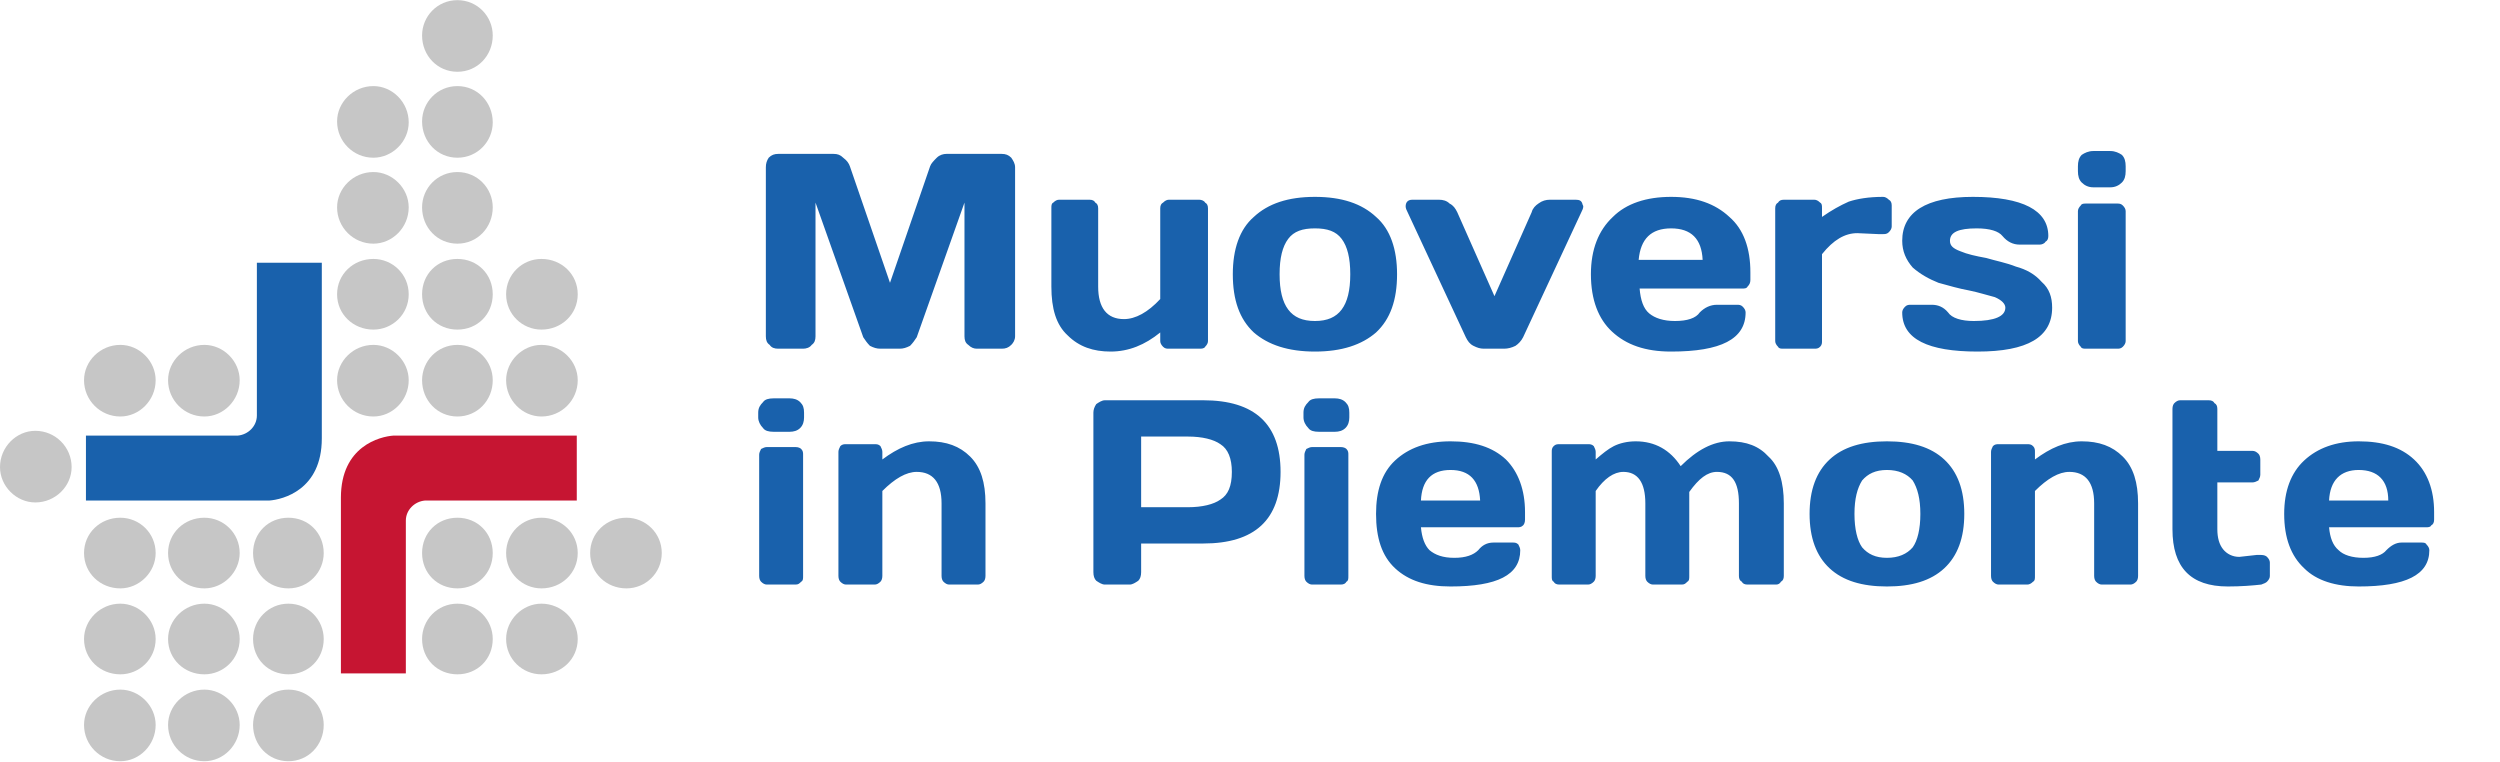
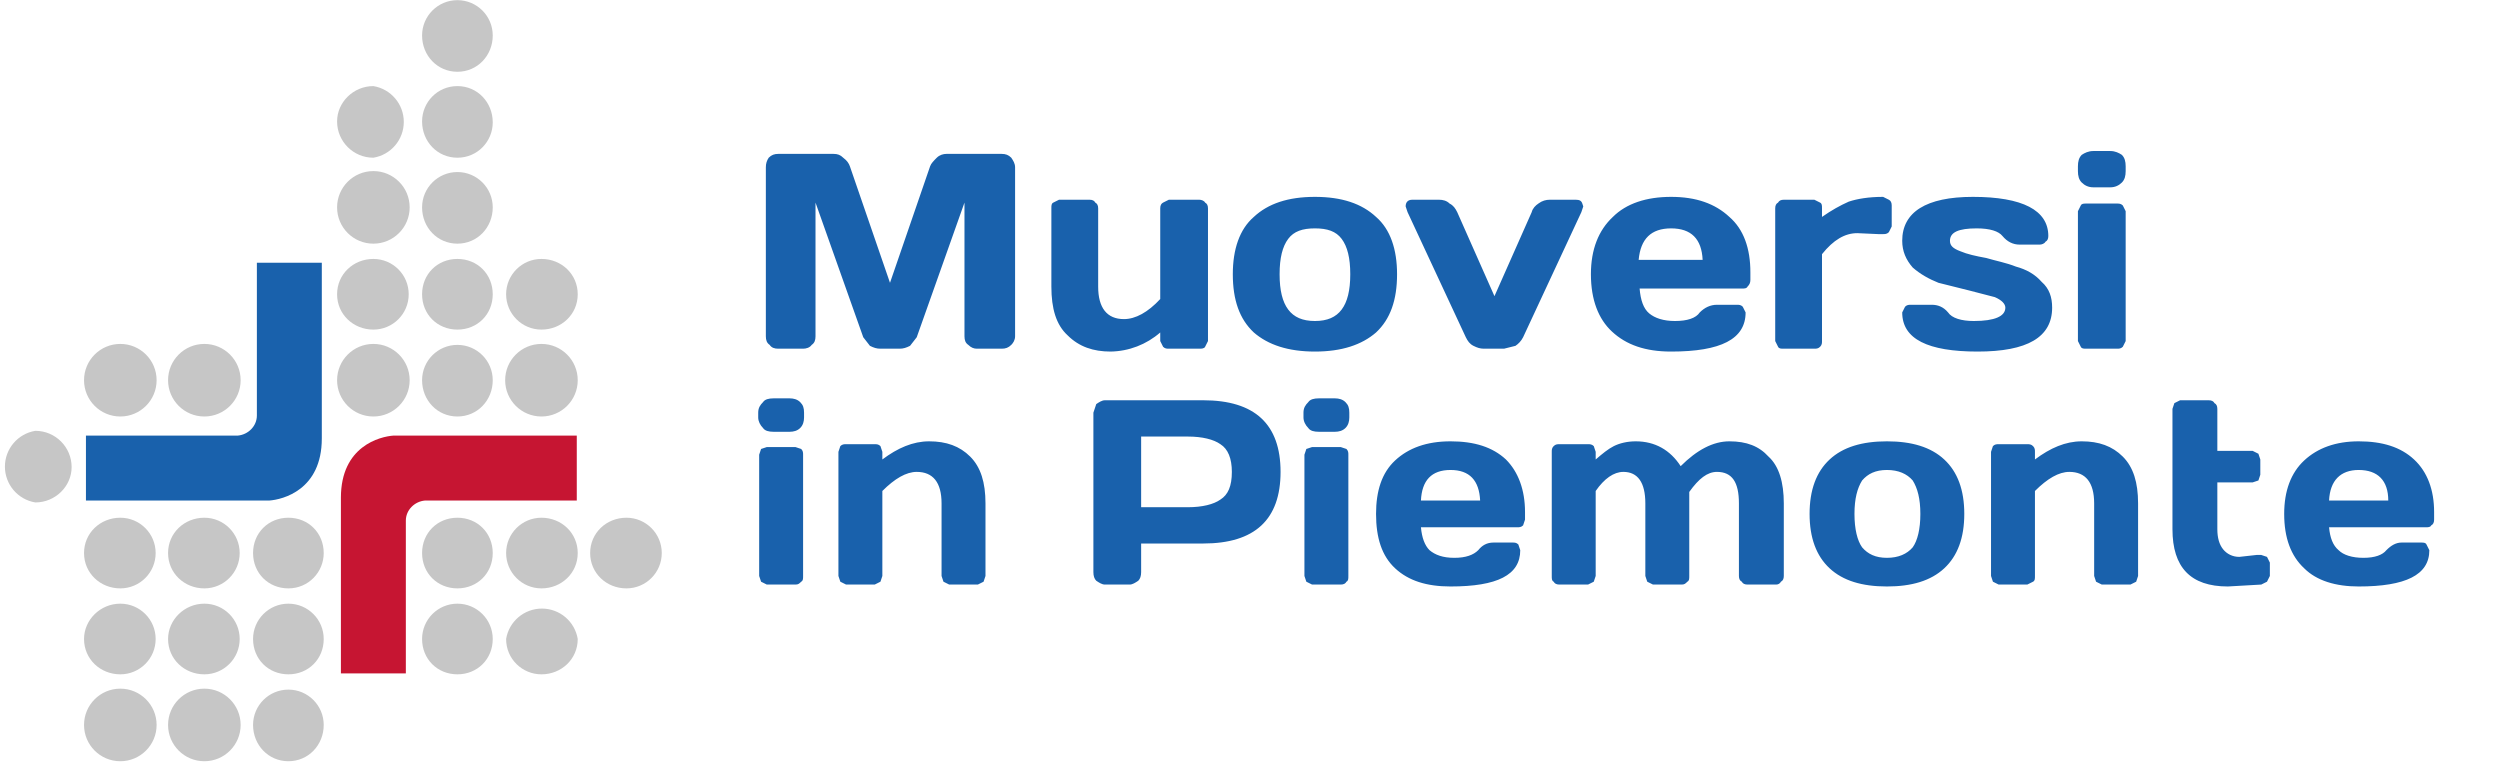
<svg xmlns="http://www.w3.org/2000/svg" width="2548" height="776" shape-rendering="geometricPrecision" text-rendering="geometricPrecision" image-rendering="optimizeQuality" fill-rule="evenodd" clip-rule="evenodd" viewBox="0 0 2618 797">
-   <path fill="#C6C6C6" d="M656 616c20 0 37-16 37-37s-17-37-37-37c-21 0-38 16-38 37s17 37 38 37zM479 75c21 0 37-17 37-38 0-20-16-37-37-37s-37 17-37 37c0 21 16 38 37 38zM479 165c21 0 37-17 37-37 0-21-16-38-37-38s-37 17-37 37c0 21 16 38 37 38zM479 255c21 0 37-17 37-38 0-20-16-37-37-37s-37 17-37 37c0 21 16 38 37 38zM479 345c21 0 37-16 37-37s-16-37-37-37-37 16-37 37 16 37 37 37zM391 345c20 0 37-16 37-37s-17-37-37-37c-21 0-38 16-38 37s17 37 38 37zM479 436c21 0 37-17 37-38 0-20-16-37-37-37s-37 17-37 37c0 21 16 38 37 38zM391 436c20 0 37-17 37-38 0-20-17-37-37-37-21 0-38 17-38 37 0 21 17 38 38 38zM479 616c21 0 37-16 37-37s-16-37-37-37-37 16-37 37 16 37 37 37zM479 706c21 0 37-16 37-37 0-20-16-37-37-37s-37 17-37 37c0 21 16 37 37 37zM391 165c20 0 37-17 37-37 0-21-17-38-37-38-21 0-38 17-38 37 0 21 17 38 38 38zM391 255c20 0 37-17 37-38 0-20-17-37-37-37-21 0-38 17-38 37 0 21 17 38 38 38zM37 526c21 0 38-17 38-37 0-21-17-38-38-38-20 0-37 17-37 38 0 20 17 37 37 37zM302 797c21 0 37-17 37-38 0-20-16-37-37-37s-37 17-37 37c0 21 16 38 37 38zM214 436c20 0 37-17 37-38 0-20-17-37-37-37-21 0-38 17-38 37 0 21 17 38 38 38zM214 616c20 0 37-17 37-37 0-21-17-37-37-37-21 0-38 16-38 37s17 37 38 37zM302 616c21 0 37-17 37-37 0-21-16-37-37-37s-37 16-37 37 16 37 37 37zM214 706c20 0 37-16 37-37 0-20-17-37-37-37-21 0-38 17-38 37 0 21 17 37 38 37zM302 706c21 0 37-16 37-37 0-20-16-37-37-37s-37 17-37 37c0 21 16 37 37 37zM214 797c20 0 37-17 37-38 0-20-17-37-37-37-21 0-38 17-38 37 0 21 17 38 38 38zM126 436c20 0 37-17 37-38 0-20-17-37-37-37-21 0-38 17-38 37 0 21 17 38 38 38zM126 616c20 0 37-17 37-37 0-21-17-37-37-37-21 0-38 16-38 37s17 37 38 37zM126 706c20 0 37-16 37-37 0-20-17-37-37-37-21 0-38 17-38 37 0 21 17 37 38 37zM126 797c20 0 37-17 37-38 0-20-17-37-37-37-21 0-38 17-38 37 0 21 17 38 38 38zM567 345c21 0 38-16 38-37s-17-37-38-37c-20 0-37 16-37 37s17 37 37 37zM567 436c21 0 38-17 38-38 0-20-17-37-38-37-20 0-37 17-37 37 0 21 17 38 37 38zM567 616c21 0 38-16 38-37s-17-37-38-37c-20 0-37 16-37 37s17 37 37 37zM567 706c21 0 38-16 38-37 0-20-17-37-38-37-20 0-37 17-37 37 0 21 17 37 37 37z" />
+   <path fill="#C6C6C6" d="M656 616a37 37 0 1 0 0-74c-21 0-38 16-38 37s17 37 38 37zM479 75c21 0 37-17 37-38a37 37 0 1 0-74 0c0 21 16 38 37 38zm0 90c21 0 37-17 37-37 0-21-16-38-37-38s-37 17-37 37c0 21 16 38 37 38zm0 90c21 0 37-17 37-38a37 37 0 1 0-74 0c0 21 16 38 37 38zm0 90c21 0 37-16 37-37s-16-37-37-37-37 16-37 37 16 37 37 37zm-88 0a37 37 0 1 0 0-74c-21 0-38 16-38 37s17 37 38 37zm88 91c21 0 37-17 37-38a37 37 0 1 0-74 0c0 21 16 38 37 38zm-88 0a38 38 0 1 0-38-38c0 21 17 38 38 38zm88 180c21 0 37-16 37-37s-16-37-37-37-37 16-37 37 16 37 37 37zm0 90c21 0 37-16 37-37a37 37 0 1 0-74 0c0 21 16 37 37 37zm-88-541a38 38 0 0 0 0-75c-21 0-38 17-38 37 0 21 17 38 38 38zm0 90a38 38 0 1 0-38-38c0 21 17 38 38 38zM37 526c21 0 38-17 38-37 0-21-17-38-38-38a38 38 0 0 0 0 75zm265 271c21 0 37-17 37-38a37 37 0 1 0-74 0c0 21 16 38 37 38zm-88-361a38 38 0 1 0-38-38c0 21 17 38 38 38zm0 180a37 37 0 1 0 0-74c-21 0-38 16-38 37s17 37 38 37zm88 0c21 0 37-17 37-37 0-21-16-37-37-37s-37 16-37 37 16 37 37 37zm-88 90a37 37 0 1 0 0-74c-21 0-38 17-38 37 0 21 17 37 38 37zm88 0c21 0 37-16 37-37a37 37 0 1 0-74 0c0 21 16 37 37 37zm-88 91a38 38 0 1 0-38-38c0 21 17 38 38 38zm-88-361a38 38 0 1 0-38-38c0 21 17 38 38 38zm0 180a37 37 0 1 0 0-74c-21 0-38 16-38 37s17 37 38 37zm0 90a37 37 0 1 0 0-74c-21 0-38 17-38 37 0 21 17 37 38 37zm0 91a38 38 0 1 0-38-38c0 21 17 38 38 38zm441-452c21 0 38-16 38-37s-17-37-38-37a37 37 0 1 0 0 74zm0 91c21 0 38-17 38-38a38 38 0 1 0-38 38zm0 180c21 0 38-16 38-37s-17-37-38-37a37 37 0 1 0 0 74zm0 90c21 0 38-16 38-37a38 38 0 0 0-75 0c0 21 17 37 37 37z" />
  <path fill="#1961AC" d="M337 275h-68v160c0 11-9 20-20 21H90v68h192c14-1 55-11 55-65V275z" />
-   <path fill="#C61532" d="M357 705h68V552v-7c0-11 9-20 20-21h159v-68H412c-14 1-55 11-55 65v184z" />
-   <g fill="#1961AC" fill-rule="nonzero">
-     <path d="M794 437v-5c0-5 2-8 5-11 2-3 6-4 11-4h17c4 0 8 1 11 4s4 6 4 11v5c0 4-1 8-4 11s-7 4-11 4h-17c-5 0-9-1-11-4-3-3-5-7-5-11zm1 166V476c0-2 1-4 2-6 2-1 4-2 6-2h30c3 0 5 1 6 2 2 2 2 4 2 6v127c0 3 0 5-2 6-2 2-3 3-6 3h-30c-2 0-4-1-6-3-1-1-2-3-2-6zM878 603V473c0-2 1-4 2-6 2-2 4-2 6-2h30c2 0 4 0 6 2 1 2 2 4 2 6v8c16-12 32-19 49-19 18 0 32 5 43 16s16 27 16 49v76c0 3-1 5-2 6-2 2-4 3-6 3h-30c-2 0-4-1-6-3-1-1-2-3-2-6v-76c0-22-9-33-26-33-11 0-23 7-36 20v89c0 3-1 5-2 6-2 2-4 3-6 3h-30c-2 0-4-1-6-3-1-1-2-3-2-6zM1145 599V432c0-3 1-6 3-9 3-2 6-4 9-4h103c54 0 81 25 81 75s-27 75-81 75h-65v30c0 4-1 7-3 9-3 2-6 4-9 4h-26c-3 0-6-2-9-4-2-2-3-5-3-9zm50-68h49c15 0 27-3 34-8 8-5 12-14 12-29 0-14-4-24-12-29-7-5-19-8-34-8h-49v74zM1365 437v-5c0-5 2-8 5-11 2-3 6-4 11-4h17c4 0 8 1 11 4s4 6 4 11v5c0 4-1 8-4 11s-7 4-11 4h-17c-5 0-9-1-11-4-3-3-5-7-5-11zm1 166V476c0-2 1-4 2-6 2-1 4-2 6-2h30c3 0 5 1 6 2 2 2 2 4 2 6v127c0 3 0 5-2 6-1 2-3 3-6 3h-30c-2 0-4-1-6-3-1-1-2-3-2-6zM1461 595c-14-13-20-32-20-57 0-24 6-43 20-56s33-20 58-20 44 6 58 19c13 13 20 32 20 55v8c0 3-1 5-2 6-2 2-4 2-6 2h-101c1 11 4 19 9 24 6 5 14 8 26 8s20-3 25-8c4-5 9-8 16-8h20c2 0 4 0 6 2 1 2 2 4 2 6 0 26-24 38-73 38-25 0-44-6-58-19zm27-71h62c-1-21-11-32-31-32s-30 11-31 32zM1625 603V473c0-2 0-4 2-6s4-2 6-2h30c2 0 4 0 6 2 1 2 2 4 2 6v8c7-6 13-11 19-14s14-5 23-5c20 0 36 9 47 26 17-17 34-26 51-26 18 0 31 5 41 16 11 10 16 27 16 49v76c0 3-1 5-3 6-1 2-3 3-5 3h-30c-3 0-5-1-6-3-2-1-3-3-3-6v-76c0-22-7-33-23-33-10 0-19 7-29 21v88c0 3 0 5-2 6-2 2-3 3-6 3h-30c-2 0-4-1-6-3-1-1-2-3-2-6v-76c0-22-8-33-23-33-10 0-20 7-29 20v89c0 3-1 5-2 6-2 2-4 3-6 3h-30c-3 0-5-1-6-3-2-1-2-3-2-6zM1916 595c-14-13-21-32-21-57s7-44 21-57 34-19 60-19 46 6 60 19 21 32 21 57-7 44-21 57-34 19-60 19-46-6-60-19zm34-92c-5 8-8 19-8 35s3 28 8 35c6 7 14 11 26 11s21-4 27-11c5-7 8-19 8-35s-3-27-8-35c-6-7-15-11-27-11s-20 4-26 11zM2085 603V473c0-2 1-4 2-6 2-2 4-2 6-2h30c2 0 4 0 6 2s2 4 2 6v8c16-12 32-19 49-19 18 0 32 5 43 16s16 27 16 49v76c0 3-1 5-2 6-2 2-4 3-6 3h-30c-2 0-4-1-6-3-1-1-2-3-2-6v-76c0-22-9-33-26-33-11 0-23 7-36 20v89c0 3 0 5-2 6-2 2-4 3-6 3h-30c-2 0-4-1-6-3-1-1-2-3-2-6zM2345 583l18-2h5c3 0 5 1 6 2 2 2 3 4 3 6v14c0 2-1 4-3 6-1 1-3 2-6 3-9 1-21 2-35 2-39 0-58-20-58-60V428c0-3 1-5 2-6 2-2 4-3 6-3h30c3 0 5 1 6 3 2 1 3 3 3 6v44h37c2 0 4 1 6 3 1 1 2 3 2 6v16c0 2-1 4-2 6-2 1-4 2-6 2h-37v49c0 9 2 16 6 21s10 8 17 8zM2413 595c-14-13-21-32-21-57 0-24 7-43 21-56s33-20 57-20c25 0 44 6 58 19s21 32 21 55v8c0 3-1 5-3 6-1 2-3 2-6 2h-101c1 11 4 19 10 24 5 5 14 8 26 8s20-3 24-8c5-5 10-8 16-8h20c3 0 5 0 6 2 2 2 3 4 3 6 0 26-25 38-74 38-24 0-44-6-57-19zm26-71h62c0-21-11-32-31-32-19 0-30 11-31 32zM802 352V175c0-4 1-7 3-10 3-3 6-4 10-4h58c4 0 7 1 10 4 4 3 6 6 7 9l42 122 42-122c1-3 4-6 7-9s7-4 10-4h58c4 0 7 1 10 4 2 3 4 6 4 10v177c0 4-2 7-4 9-3 3-6 4-10 4h-26c-3 0-6-1-9-4-3-2-4-5-4-9V212l-50 141c-2 3-4 6-7 9-4 2-7 3-11 3h-20c-4 0-7-1-11-3-3-3-5-6-7-9l-50-141v140c0 4-1 7-4 9-2 3-6 4-9 4h-26c-4 0-7-1-9-4-3-2-4-5-4-9zM1101 300v-82c0-3 0-5 2-6 2-2 4-3 6-3h32c3 0 5 1 6 3 2 1 3 3 3 6v82c0 22 9 34 27 34 12 0 25-7 38-21v-95c0-3 1-5 3-6 2-2 4-3 6-3h32c2 0 5 1 6 3 2 1 3 3 3 6v139c0 2-1 4-3 6-1 2-4 2-6 2h-32c-2 0-4 0-6-2s-3-4-3-6v-9c-16 13-33 20-52 20-18 0-33-5-45-17-12-11-17-28-17-51zM1313 348c-15-14-22-34-22-61 0-26 7-47 22-60 15-14 36-21 64-21s49 7 64 21c15 13 22 34 22 60 0 27-7 47-22 61-15 13-36 20-64 20s-49-7-64-20zm36-98c-6 8-9 20-9 37s3 29 9 37 15 12 28 12 22-4 28-12 9-20 9-37-3-29-9-37-15-11-28-11-22 3-28 11zM1479 209h28c4 0 8 1 11 4 4 2 6 5 8 9l39 88 39-88c1-4 4-7 7-9 4-3 8-4 12-4h27c4 0 6 1 7 4 0 1 1 2 1 3 0 2-1 4-2 6l-61 131c-2 4-5 7-8 9-4 2-8 3-12 3h-21c-4 0-7-1-11-3s-6-5-8-9l-61-131c-1-2-2-4-2-6 0-4 2-7 7-7zM1688 347c-14-13-22-33-22-60 0-26 8-46 23-60 14-14 35-21 61-21s46 7 61 21c15 13 22 33 22 58v8c0 3-1 5-3 7-1 2-3 2-6 2h-107c1 12 4 21 10 26s15 8 27 8c13 0 22-3 26-9 5-5 11-8 18-8h21c2 0 4 0 6 2s3 4 3 6c0 28-26 41-78 41-27 0-47-7-62-21zm28-75h67c-1-22-12-33-33-33s-32 11-34 33zM1967 245l-22-1c-13 0-25 7-37 22v91c0 2 0 4-2 6s-4 2-6 2h-32c-3 0-5 0-6-2-2-2-3-4-3-6V218c0-3 1-5 3-6 1-2 3-3 6-3h32c2 0 4 1 6 3 2 1 2 3 2 6v9c10-7 19-12 28-16 9-3 21-5 36-5 2 0 4 1 6 3 2 1 3 3 3 6v22c0 2-1 4-3 6s-4 2-6 2h-5zM1992 252c0-30 25-46 74-46 52 0 79 14 79 41 0 3-1 5-3 6-1 2-4 3-6 3h-21c-7 0-13-3-18-9-4-5-13-8-27-8-19 0-28 4-28 13 0 5 3 8 11 11 7 3 16 5 27 7 10 3 21 5 31 9 11 3 20 8 27 16 8 7 11 16 11 27 0 31-26 46-78 46s-79-13-79-41c0-2 1-4 3-6s4-2 6-2h22c6 0 12 2 17 8 4 6 14 9 27 9 22 0 33-5 33-14 0-4-4-8-11-11-8-2-17-5-27-7-11-2-21-5-32-8-10-4-19-9-27-16-7-8-11-17-11-28zM2176 179v-5c0-5 1-9 4-12 3-2 7-4 12-4h18c5 0 9 2 12 4 3 3 4 7 4 12v5c0 5-1 9-4 12s-7 5-12 5h-18c-5 0-9-2-12-5s-4-7-4-12zm0 178V221c0-2 1-4 3-6 1-2 3-2 6-2h32c2 0 4 0 6 2s3 4 3 6v136c0 2-1 4-3 6s-4 2-6 2h-32c-3 0-5 0-6-2-2-2-3-4-3-6z" />
-   </g>
+   <path fill="#C61532" d="M357 705h68V545c0-11 9-20 20-21h159v-68H412c-14 1-55 11-55 65v184z" />
+   <path d="M794 437v-5c0-5 2-8 5-11 2-3 6-4 11-4h17c4 0 8 1 11 4s4 6 4 11v5c0 4-1 8-4 11s-7 4-11 4h-17c-5 0-9-1-11-4-3-3-5-7-5-11zm1 166V476l2-6 6-2h30l6 2c2 2 2 4 2 6v127c0 3 0 5-2 6-2 2-3 3-6 3h-30l-6-3-2-6zm83 0V473l2-6c2-2 4-2 6-2h30c2 0 4 0 6 2l2 6v8c16-12 32-19 49-19 18 0 32 5 43 16s16 27 16 49v76l-2 6-6 3h-30l-6-3-2-6v-76c0-22-9-33-26-33-11 0-23 7-36 20v89l-2 6-6 3h-30l-6-3-2-6zm267-4V432l3-9c3-2 6-4 9-4h103c54 0 81 25 81 75s-27 75-81 75h-65v30c0 4-1 7-3 9-3 2-6 4-9 4h-26c-3 0-6-2-9-4-2-2-3-5-3-9zm50-68h49c15 0 27-3 34-8 8-5 12-14 12-29 0-14-4-24-12-29-7-5-19-8-34-8h-49v74zm170-94v-5c0-5 2-8 5-11 2-3 6-4 11-4h17c4 0 8 1 11 4s4 6 4 11v5c0 4-1 8-4 11s-7 4-11 4h-17c-5 0-9-1-11-4-3-3-5-7-5-11zm1 166V476l2-6 6-2h30l6 2c2 2 2 4 2 6v127c0 3 0 5-2 6-1 2-3 3-6 3h-30l-6-3-2-6zm95-8c-14-13-20-32-20-57 0-24 6-43 20-56s33-20 58-20 44 6 58 19c13 13 20 32 20 55v8l-2 6c-2 2-4 2-6 2h-101c1 11 4 19 9 24 6 5 14 8 26 8s20-3 25-8c4-5 9-8 16-8h20c2 0 4 0 6 2l2 6c0 26-24 38-73 38-25 0-44-6-58-19zm27-71h62c-1-21-11-32-31-32s-30 11-31 32zm137 79V473c0-2 0-4 2-6s4-2 6-2h30c2 0 4 0 6 2l2 6v8c7-6 13-11 19-14s14-5 23-5c20 0 36 9 47 26 17-17 34-26 51-26 18 0 31 5 41 16 11 10 16 27 16 49v76c0 3-1 5-3 6-1 2-3 3-5 3h-30c-3 0-5-1-6-3-2-1-3-3-3-6v-76c0-22-7-33-23-33-10 0-19 7-29 21v88c0 3 0 5-2 6-2 2-3 3-6 3h-30l-6-3-2-6v-76c0-22-8-33-23-33-10 0-20 7-29 20v89l-2 6-6 3h-30c-3 0-5-1-6-3-2-1-2-3-2-6zm291-8c-14-13-21-32-21-57s7-44 21-57 34-19 60-19 46 6 60 19 21 32 21 57-7 44-21 57-34 19-60 19-46-6-60-19zm34-92c-5 8-8 19-8 35s3 28 8 35c6 7 14 11 26 11s21-4 27-11c5-7 8-19 8-35s-3-27-8-35c-6-7-15-11-27-11s-20 4-26 11zm135 100V473l2-6c2-2 4-2 6-2h30c2 0 4 0 6 2s2 4 2 6v8c16-12 32-19 49-19 18 0 32 5 43 16s16 27 16 49v76l-2 6-6 3h-30l-6-3-2-6v-76c0-22-9-33-26-33-11 0-23 7-36 20v89c0 3 0 5-2 6l-6 3h-30l-6-3-2-6zm260-20l18-2h5l6 2 3 6v14l-3 6-6 3-35 2c-39 0-58-20-58-60V428l2-6 6-3h30c3 0 5 1 6 3 2 1 3 3 3 6v44h37l6 3 2 6v16l-2 6-6 2h-37v49c0 9 2 16 6 21s10 8 17 8zm68 12c-14-13-21-32-21-57 0-24 7-43 21-56s33-20 57-20c25 0 44 6 58 19s21 32 21 55v8c0 3-1 5-3 6-1 2-3 2-6 2h-101c1 11 4 19 10 24 5 5 14 8 26 8s20-3 24-8c5-5 10-8 16-8h20c3 0 5 0 6 2l3 6c0 26-25 38-74 38-24 0-44-6-57-19zm26-71h62c0-21-11-32-31-32-19 0-30 11-31 32zM802 352V175c0-4 1-7 3-10 3-3 6-4 10-4h58c4 0 7 1 10 4 4 3 6 6 7 9l42 122 42-122c1-3 4-6 7-9s7-4 10-4h58c4 0 7 1 10 4 2 3 4 6 4 10v177c0 4-2 7-4 9-3 3-6 4-10 4h-26c-3 0-6-1-9-4-3-2-4-5-4-9V212l-50 141-7 9c-4 2-7 3-11 3h-20c-4 0-7-1-11-3l-7-9-50-141v140c0 4-1 7-4 9-2 3-6 4-9 4h-26c-4 0-7-1-9-4-3-2-4-5-4-9zm299-52v-82c0-3 0-5 2-6l6-3h32c3 0 5 1 6 3 2 1 3 3 3 6v82c0 22 9 34 27 34 12 0 25-7 38-21v-95c0-3 1-5 3-6l6-3h32c2 0 5 1 6 3 2 1 3 3 3 6v139l-3 6c-1 2-4 2-6 2h-32c-2 0-4 0-6-2l-3-6v-9a81 81 0 0 1-52 20c-18 0-33-5-45-17-12-11-17-28-17-51zm212 48c-15-14-22-34-22-61 0-26 7-47 22-60 15-14 36-21 64-21s49 7 64 21c15 13 22 34 22 60 0 27-7 47-22 61-15 13-36 20-64 20s-49-7-64-20zm36-98c-6 8-9 20-9 37s3 29 9 37 15 12 28 12 22-4 28-12 9-20 9-37-3-29-9-37-15-11-28-11-22 3-28 11zm130-41h28c4 0 8 1 11 4 4 2 6 5 8 9l39 88 39-88c1-4 4-7 7-9 4-3 8-4 12-4h27c4 0 6 1 7 4l1 3-2 6-61 131c-2 4-5 7-8 9l-12 3h-21c-4 0-7-1-11-3s-6-5-8-9l-61-131-2-6c0-4 2-7 7-7zm209 138c-14-13-22-33-22-60 0-26 8-46 23-60 14-14 35-21 61-21s46 7 61 21c15 13 22 33 22 58v8c0 3-1 5-3 7-1 2-3 2-6 2h-107c1 12 4 21 10 26s15 8 27 8c13 0 22-3 26-9 5-5 11-8 18-8h21c2 0 4 0 6 2l3 6c0 28-26 41-78 41-27 0-47-7-62-21zm28-75h67c-1-22-12-33-33-33s-32 11-34 33zm251-27l-22-1c-13 0-25 7-37 22v91c0 2 0 4-2 6s-4 2-6 2h-32c-3 0-5 0-6-2l-3-6V218c0-3 1-5 3-6 1-2 3-3 6-3h32l6 3c2 1 2 3 2 6v9c10-7 19-12 28-16 9-3 21-5 36-5l6 3c2 1 3 3 3 6v22l-3 6c-2 2-4 2-6 2h-5zm25 7c0-30 25-46 74-46 52 0 79 14 79 41 0 3-1 5-3 6-1 2-4 3-6 3h-21c-7 0-13-3-18-9-4-5-13-8-27-8-19 0-28 4-28 13 0 5 3 8 11 11 7 3 16 5 27 7 10 3 21 5 31 9 11 3 20 8 27 16 8 7 11 16 11 27 0 31-26 46-78 46s-79-13-79-41l3-6c2-2 4-2 6-2h22c6 0 12 2 17 8 4 6 14 9 27 9 22 0 33-5 33-14 0-4-4-8-11-11l-27-7-32-8c-10-4-19-9-27-16-7-8-11-17-11-28zm184-73v-5c0-5 1-9 4-12 3-2 7-4 12-4h18c5 0 9 2 12 4 3 3 4 7 4 12v5c0 5-1 9-4 12s-7 5-12 5h-18c-5 0-9-2-12-5s-4-7-4-12zm0 178V221l3-6c1-2 3-2 6-2h32c2 0 4 0 6 2l3 6v136l-3 6c-2 2-4 2-6 2h-32c-3 0-5 0-6-2l-3-6z" fill="#1961AC" fill-rule="nonzero" />
  <path fill="none" d="M0 0h2618v797H0z" />
</svg>
